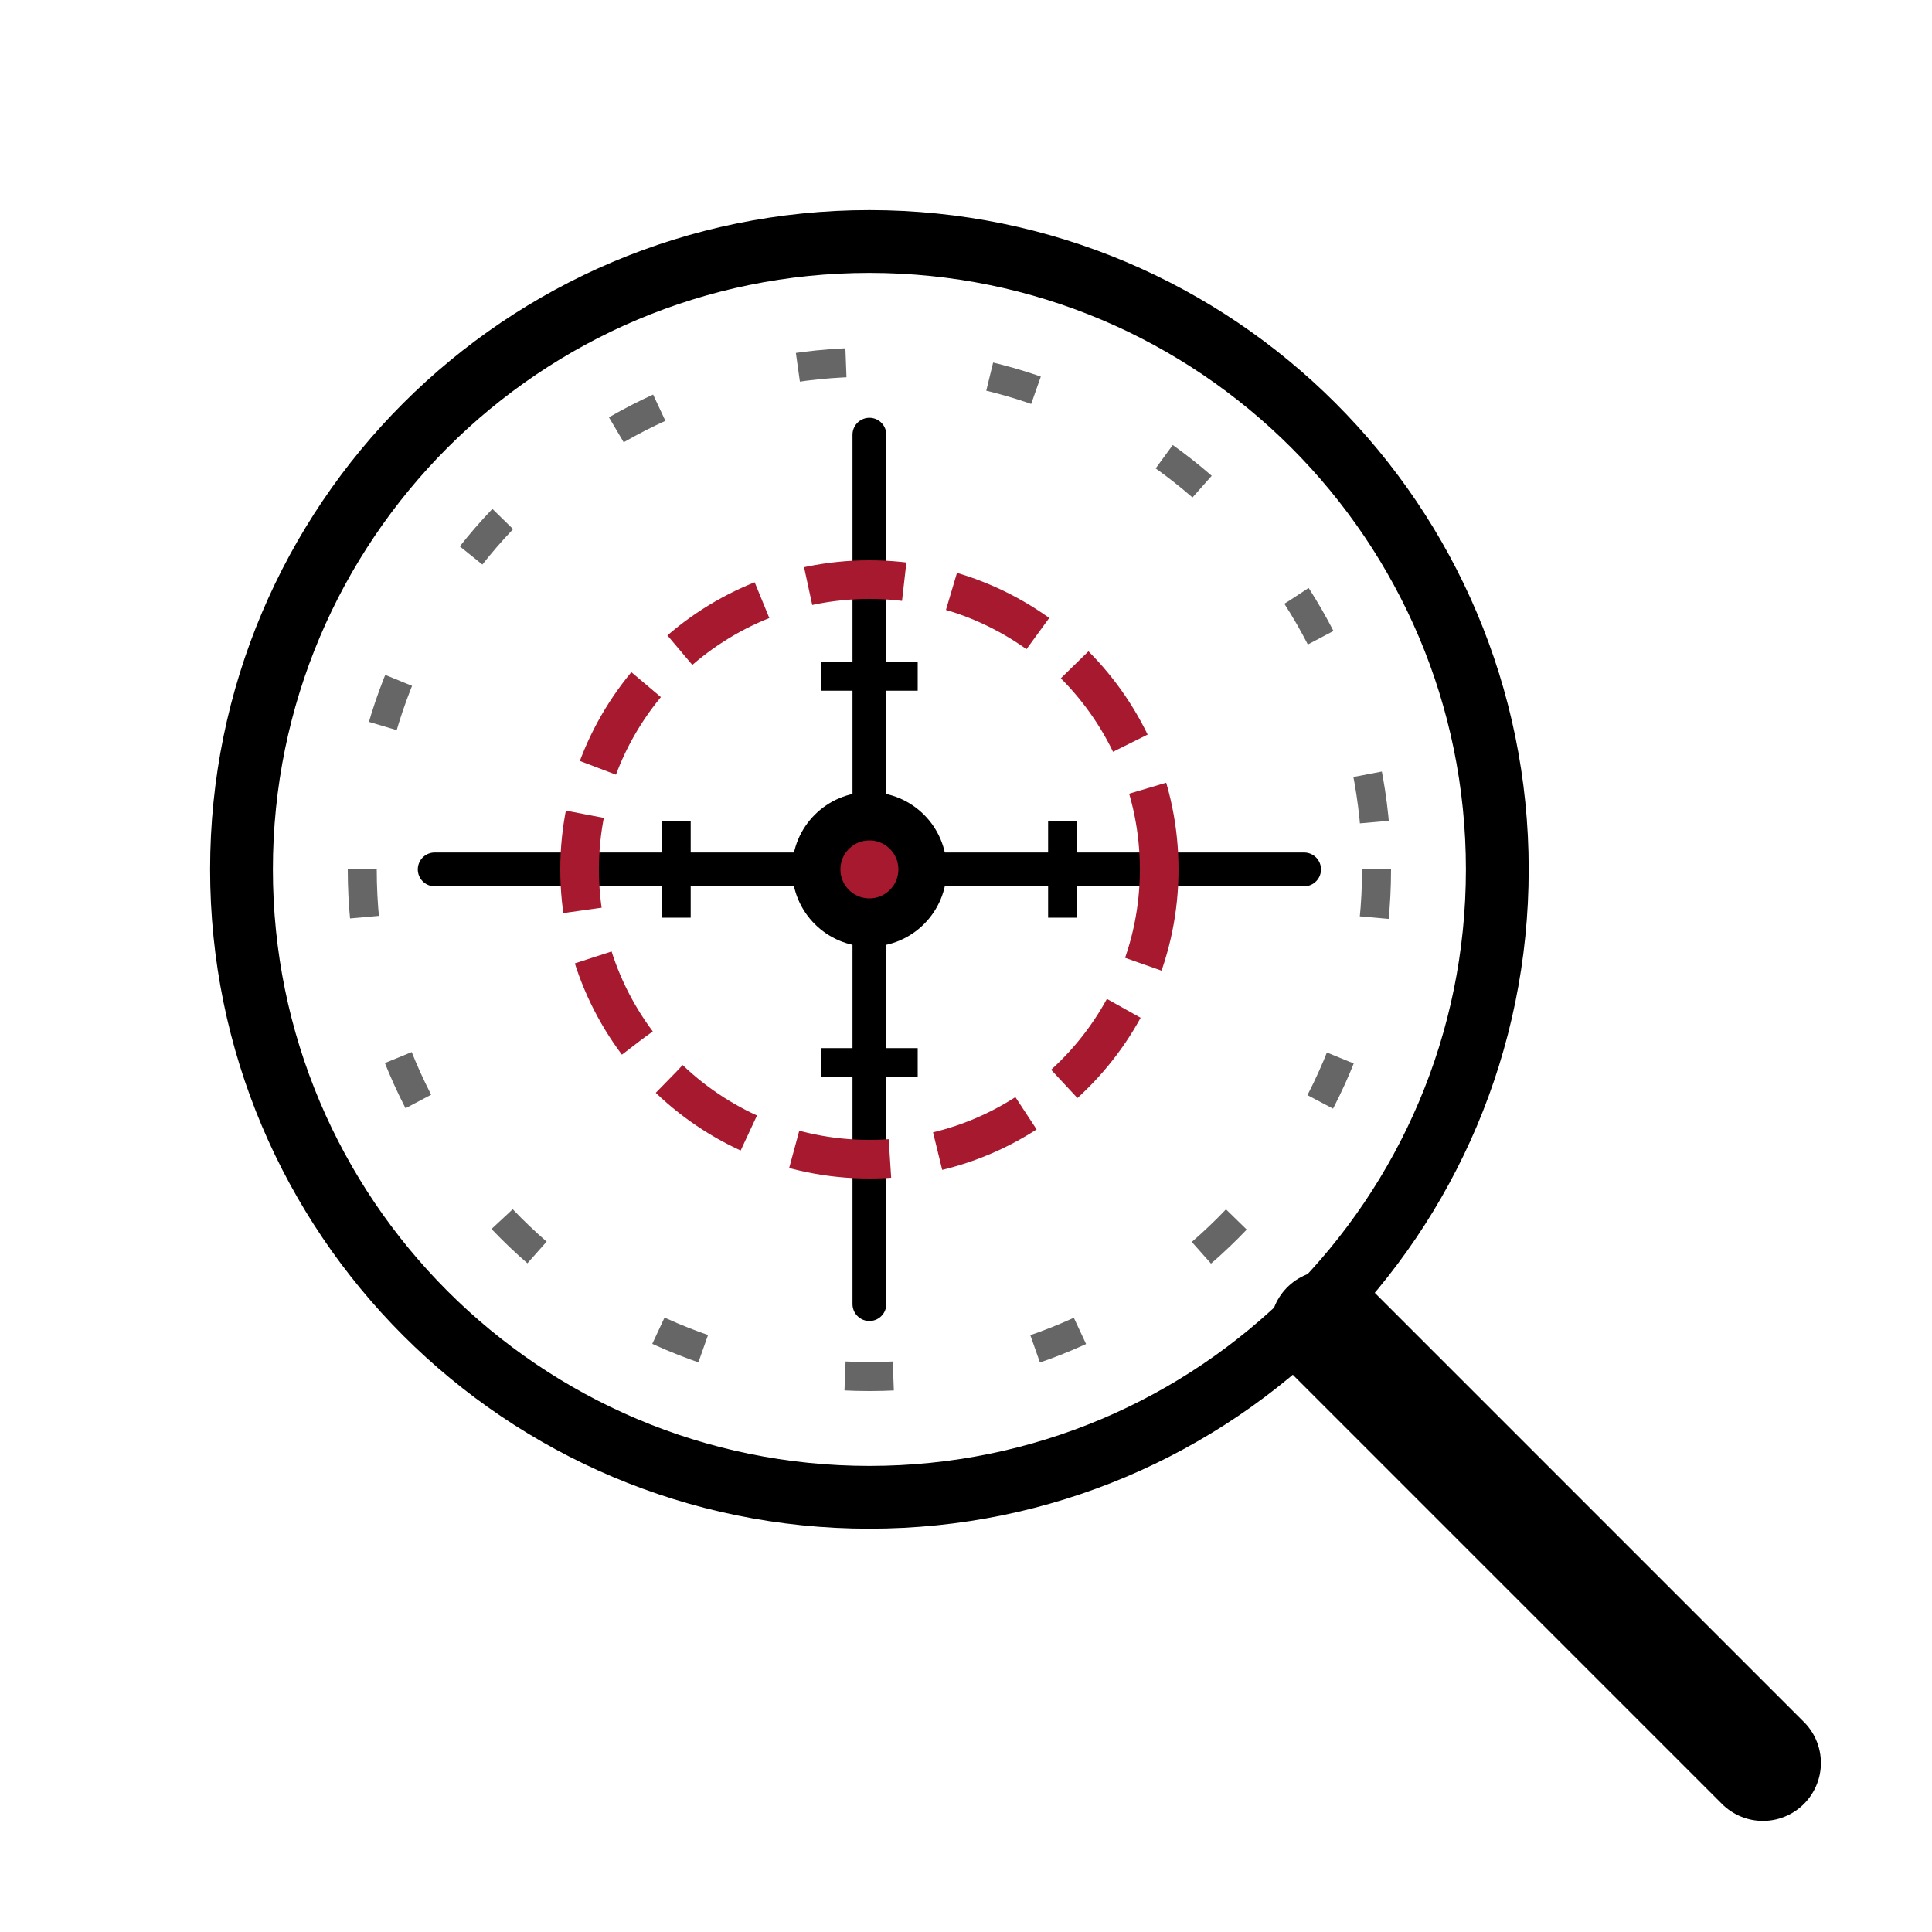
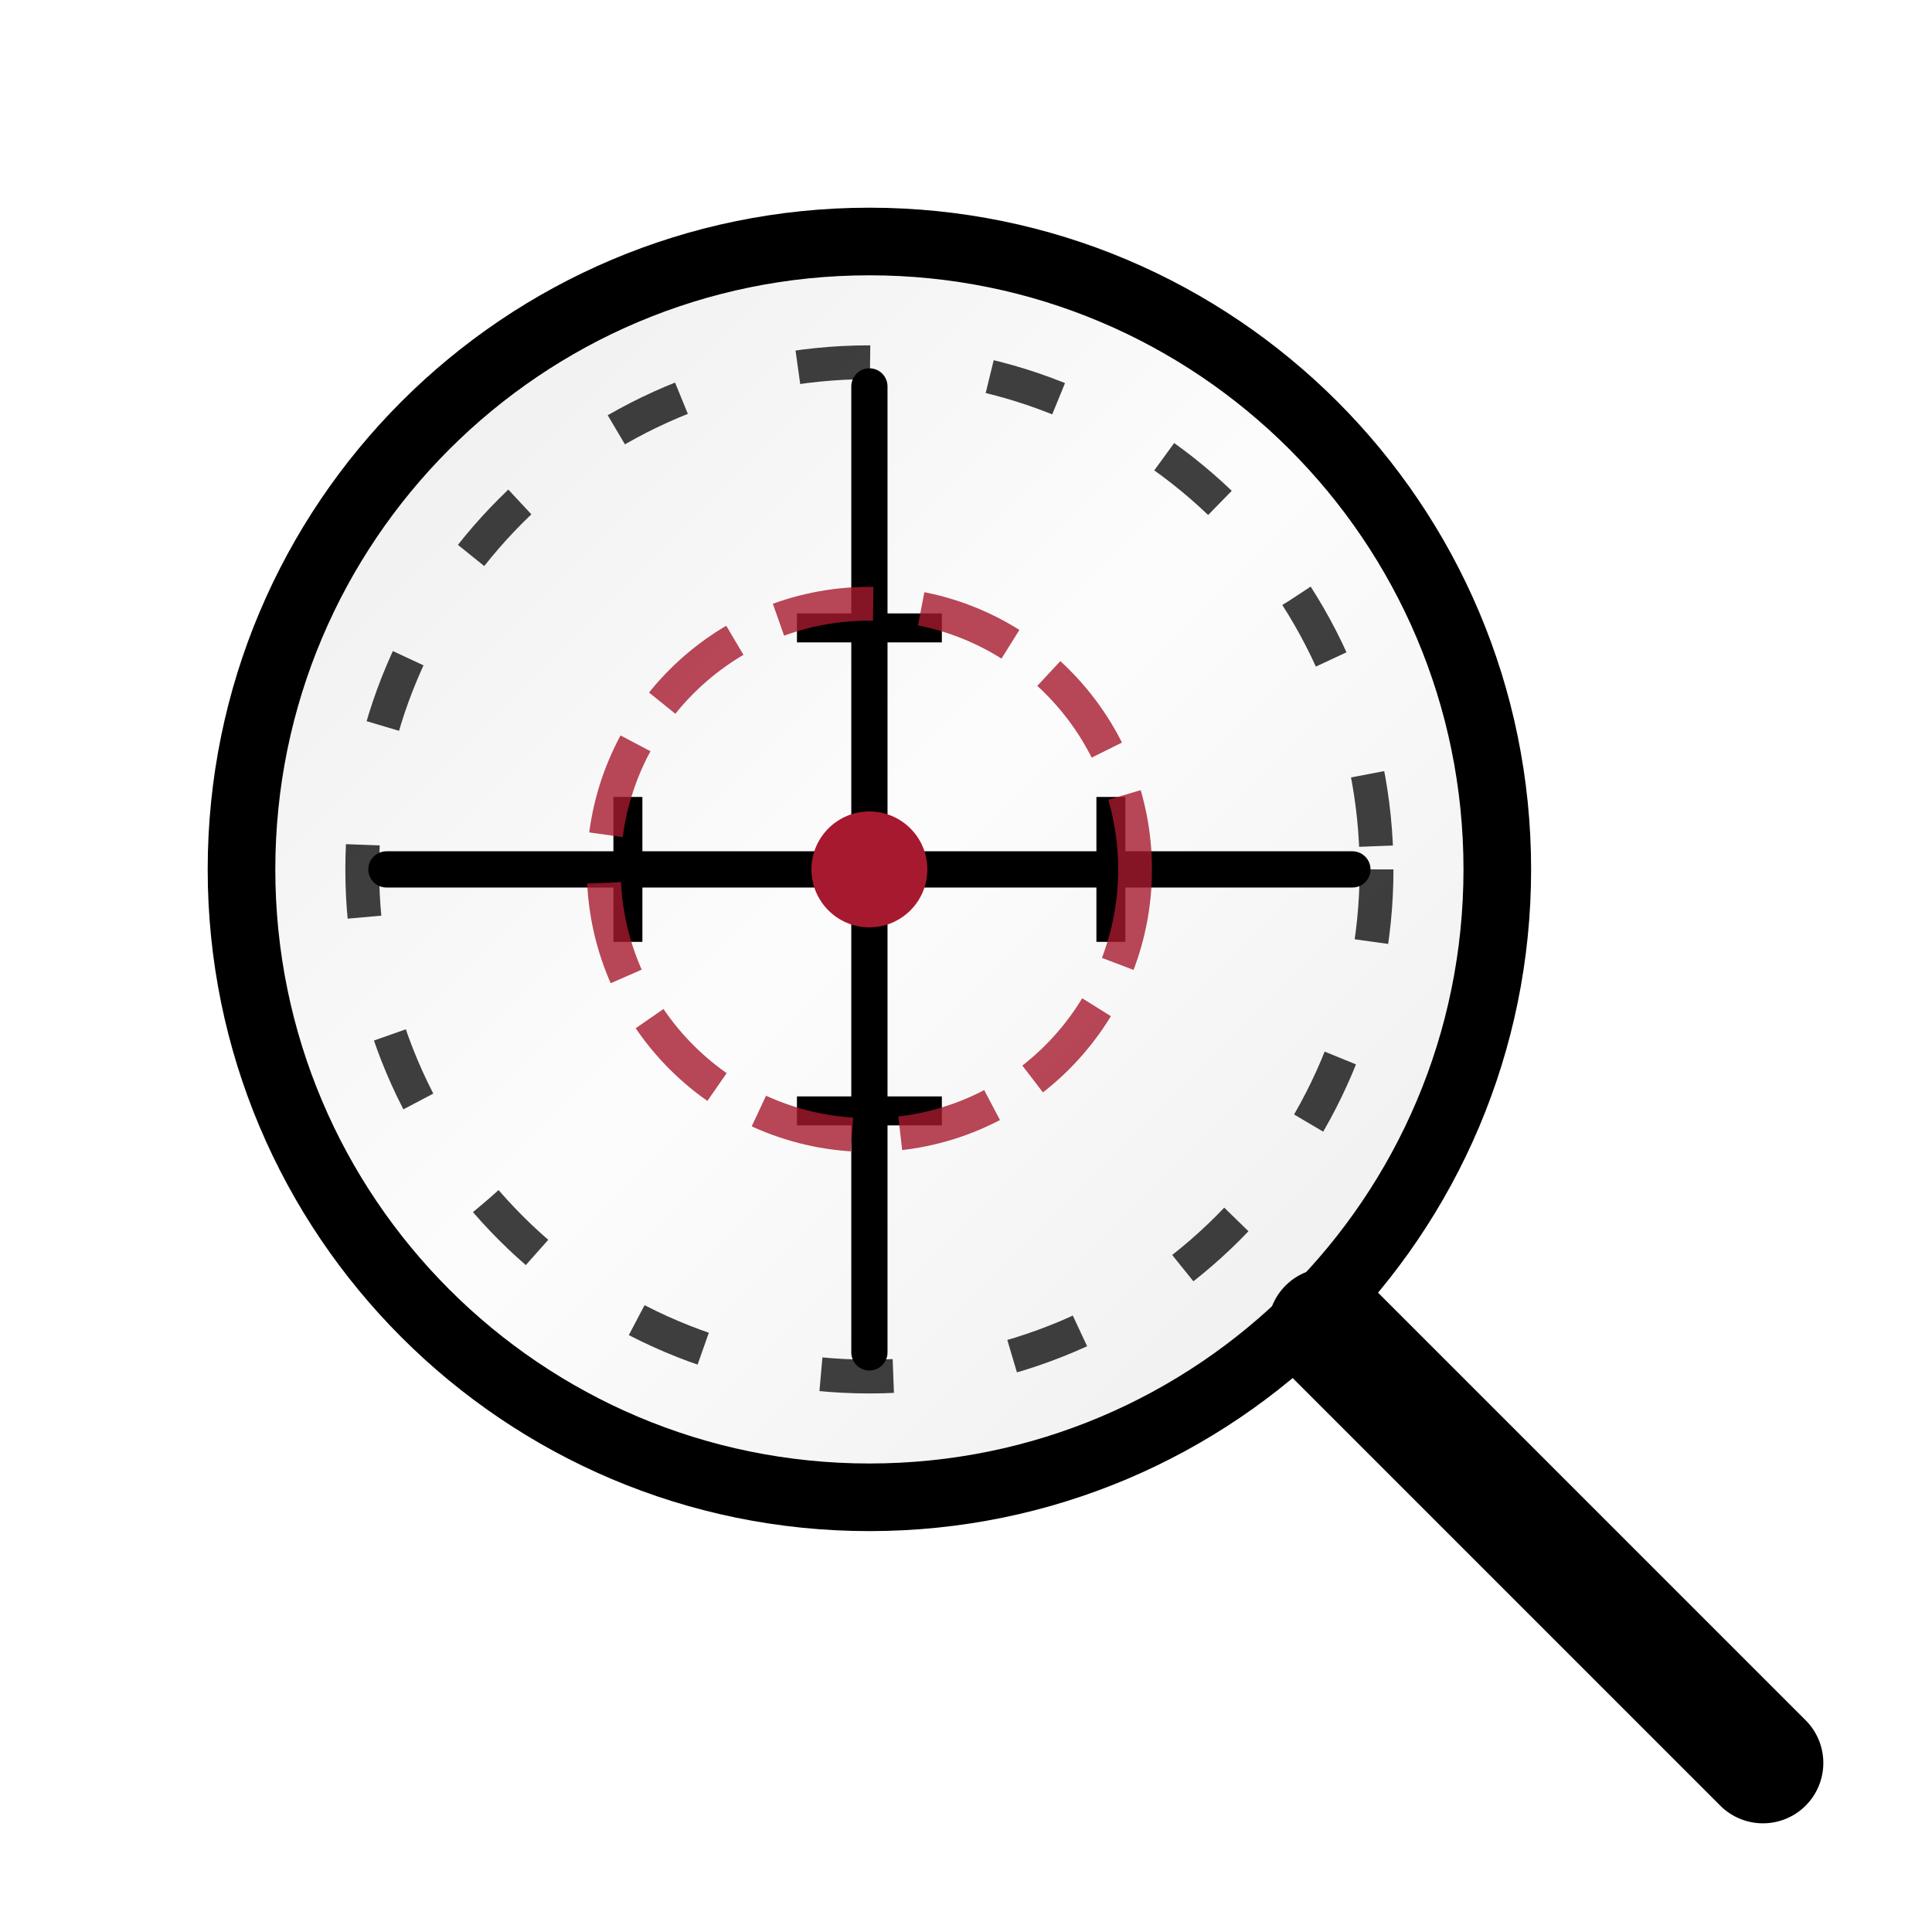
- <svg xmlns="http://www.w3.org/2000/svg" id="search-lens-svg" viewBox="0 0 80 80" width="80" height="80" fill="none" stroke="currentColor" stroke-width="2" role="img" aria-label="Scientific search lens and reticle calibration emblem">
-   <circle id="outer-rim" cx="36" cy="36" r="26" stroke-width="2.6" />
-   <line id="lens-handle" x1="55" y1="55" x2="73" y2="73" stroke-width="4.8" stroke-linecap="round" />
-   <circle cx="36" cy="36" r="21" stroke="currentColor" stroke-width="1.2" stroke-dasharray="2 6" stroke-opacity="0.6" />
-   <line id="reticle-h" x1="18" y1="36" x2="54" y2="36" stroke="currentColor" stroke-width="1.4" stroke-linecap="round" />
-   <line id="reticle-v" x1="36" y1="18" x2="36" y2="54" stroke="currentColor" stroke-width="1.4" stroke-linecap="round" />
-   <line x1="28" y1="34" x2="28" y2="38" stroke="currentColor" stroke-width="1.2" />
-   <line x1="44" y1="34" x2="44" y2="38" stroke="currentColor" stroke-width="1.2" />
-   <line x1="34" y1="28" x2="38" y2="28" stroke="currentColor" stroke-width="1.2" />
-   <line x1="34" y1="44" x2="38" y2="44" stroke="currentColor" stroke-width="1.2" />
-   <circle id="target-ring" cx="36" cy="36" r="12" stroke="#a6192e" stroke-width="1.6" stroke-dasharray="4 2" />
-   <circle id="focal-point" cx="36" cy="36" r="2.2" fill="#a6192e" />
+ <svg xmlns="http://www.w3.org/2000/svg" id="search-lens-svg" viewBox="0 0 80 80" width="80" height="80" fill="none" role="img" aria-label="Scientific search lens and reticle calibration emblem">
+   <defs>
+     <linearGradient id="lens-glass-static" x1="16" y1="16" x2="56" y2="56" gradientUnits="userSpaceOnUse">
+       <stop offset="0%" stop-color="currentColor" stop-opacity="0.06" />
+       <stop offset="50%" stop-color="currentColor" stop-opacity="0.01" />
+       <stop offset="100%" stop-color="currentColor" stop-opacity="0.06" />
+     </linearGradient>
+   </defs>
+   <circle cx="36" cy="36" r="26" fill="url(#lens-glass-static)" />
+   <circle id="outer-rim" cx="36" cy="36" r="26" stroke="currentColor" stroke-width="2.8" />
+   <line id="lens-handle" x1="55" y1="55" x2="73" y2="73" stroke="currentColor" stroke-width="5.0" stroke-linecap="round" />
+   <circle cx="36" cy="36" r="21" stroke="currentColor" stroke-width="1.4" stroke-dasharray="3 5" stroke-opacity="0.75" />
+   <line id="reticle-h" x1="16" y1="36" x2="56" y2="36" stroke="currentColor" stroke-width="1.5" stroke-linecap="round" />
+   <line id="reticle-v" x1="36" y1="16" x2="36" y2="56" stroke="currentColor" stroke-width="1.5" stroke-linecap="round" />
+   <line x1="26" y1="33" x2="26" y2="39" stroke="currentColor" stroke-width="1.2" />
+   <line x1="46" y1="33" x2="46" y2="39" stroke="currentColor" stroke-width="1.2" />
+   <line x1="33" y1="26" x2="39" y2="26" stroke="currentColor" stroke-width="1.2" />
+   <line x1="33" y1="46" x2="39" y2="46" stroke="currentColor" stroke-width="1.2" />
+   <circle id="target-ring-static" cx="36" cy="36" r="11" stroke="#a6192e" stroke-width="1.4" stroke-dasharray="4 2" stroke-opacity="0.8" />
+   <circle id="focal-point" cx="36" cy="36" r="2.4" fill="#a6192e" />
</svg>
